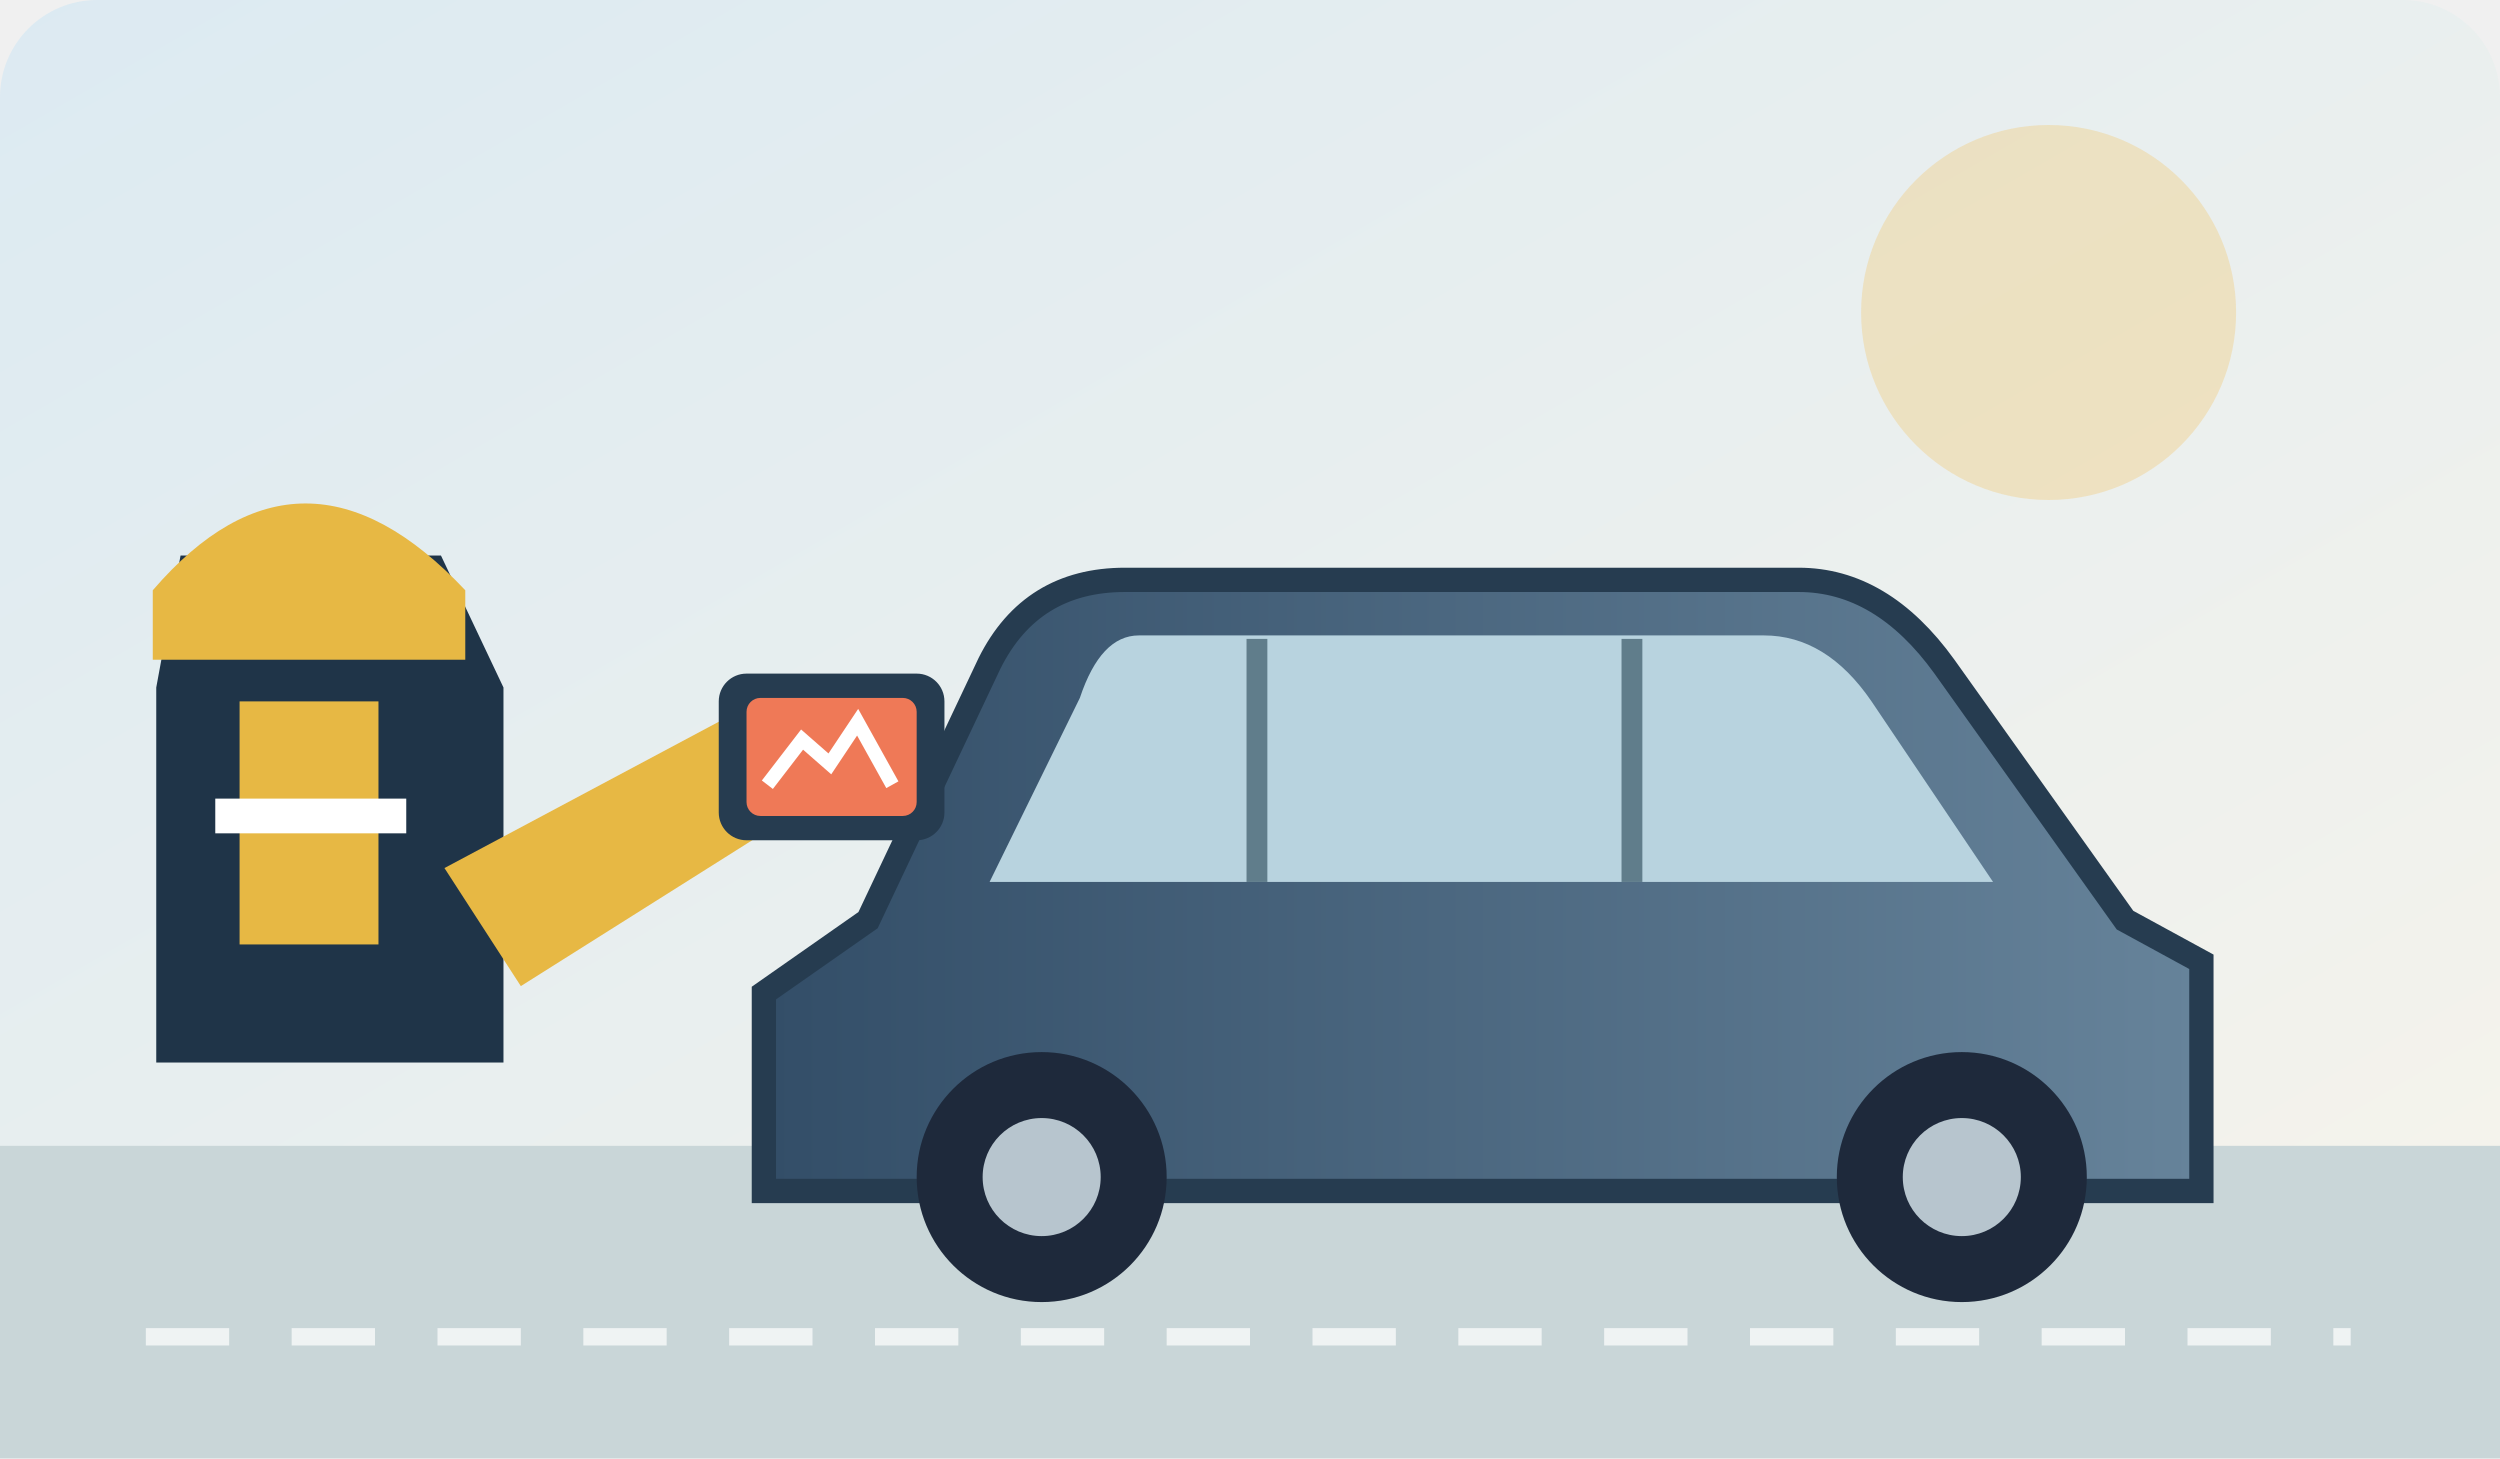
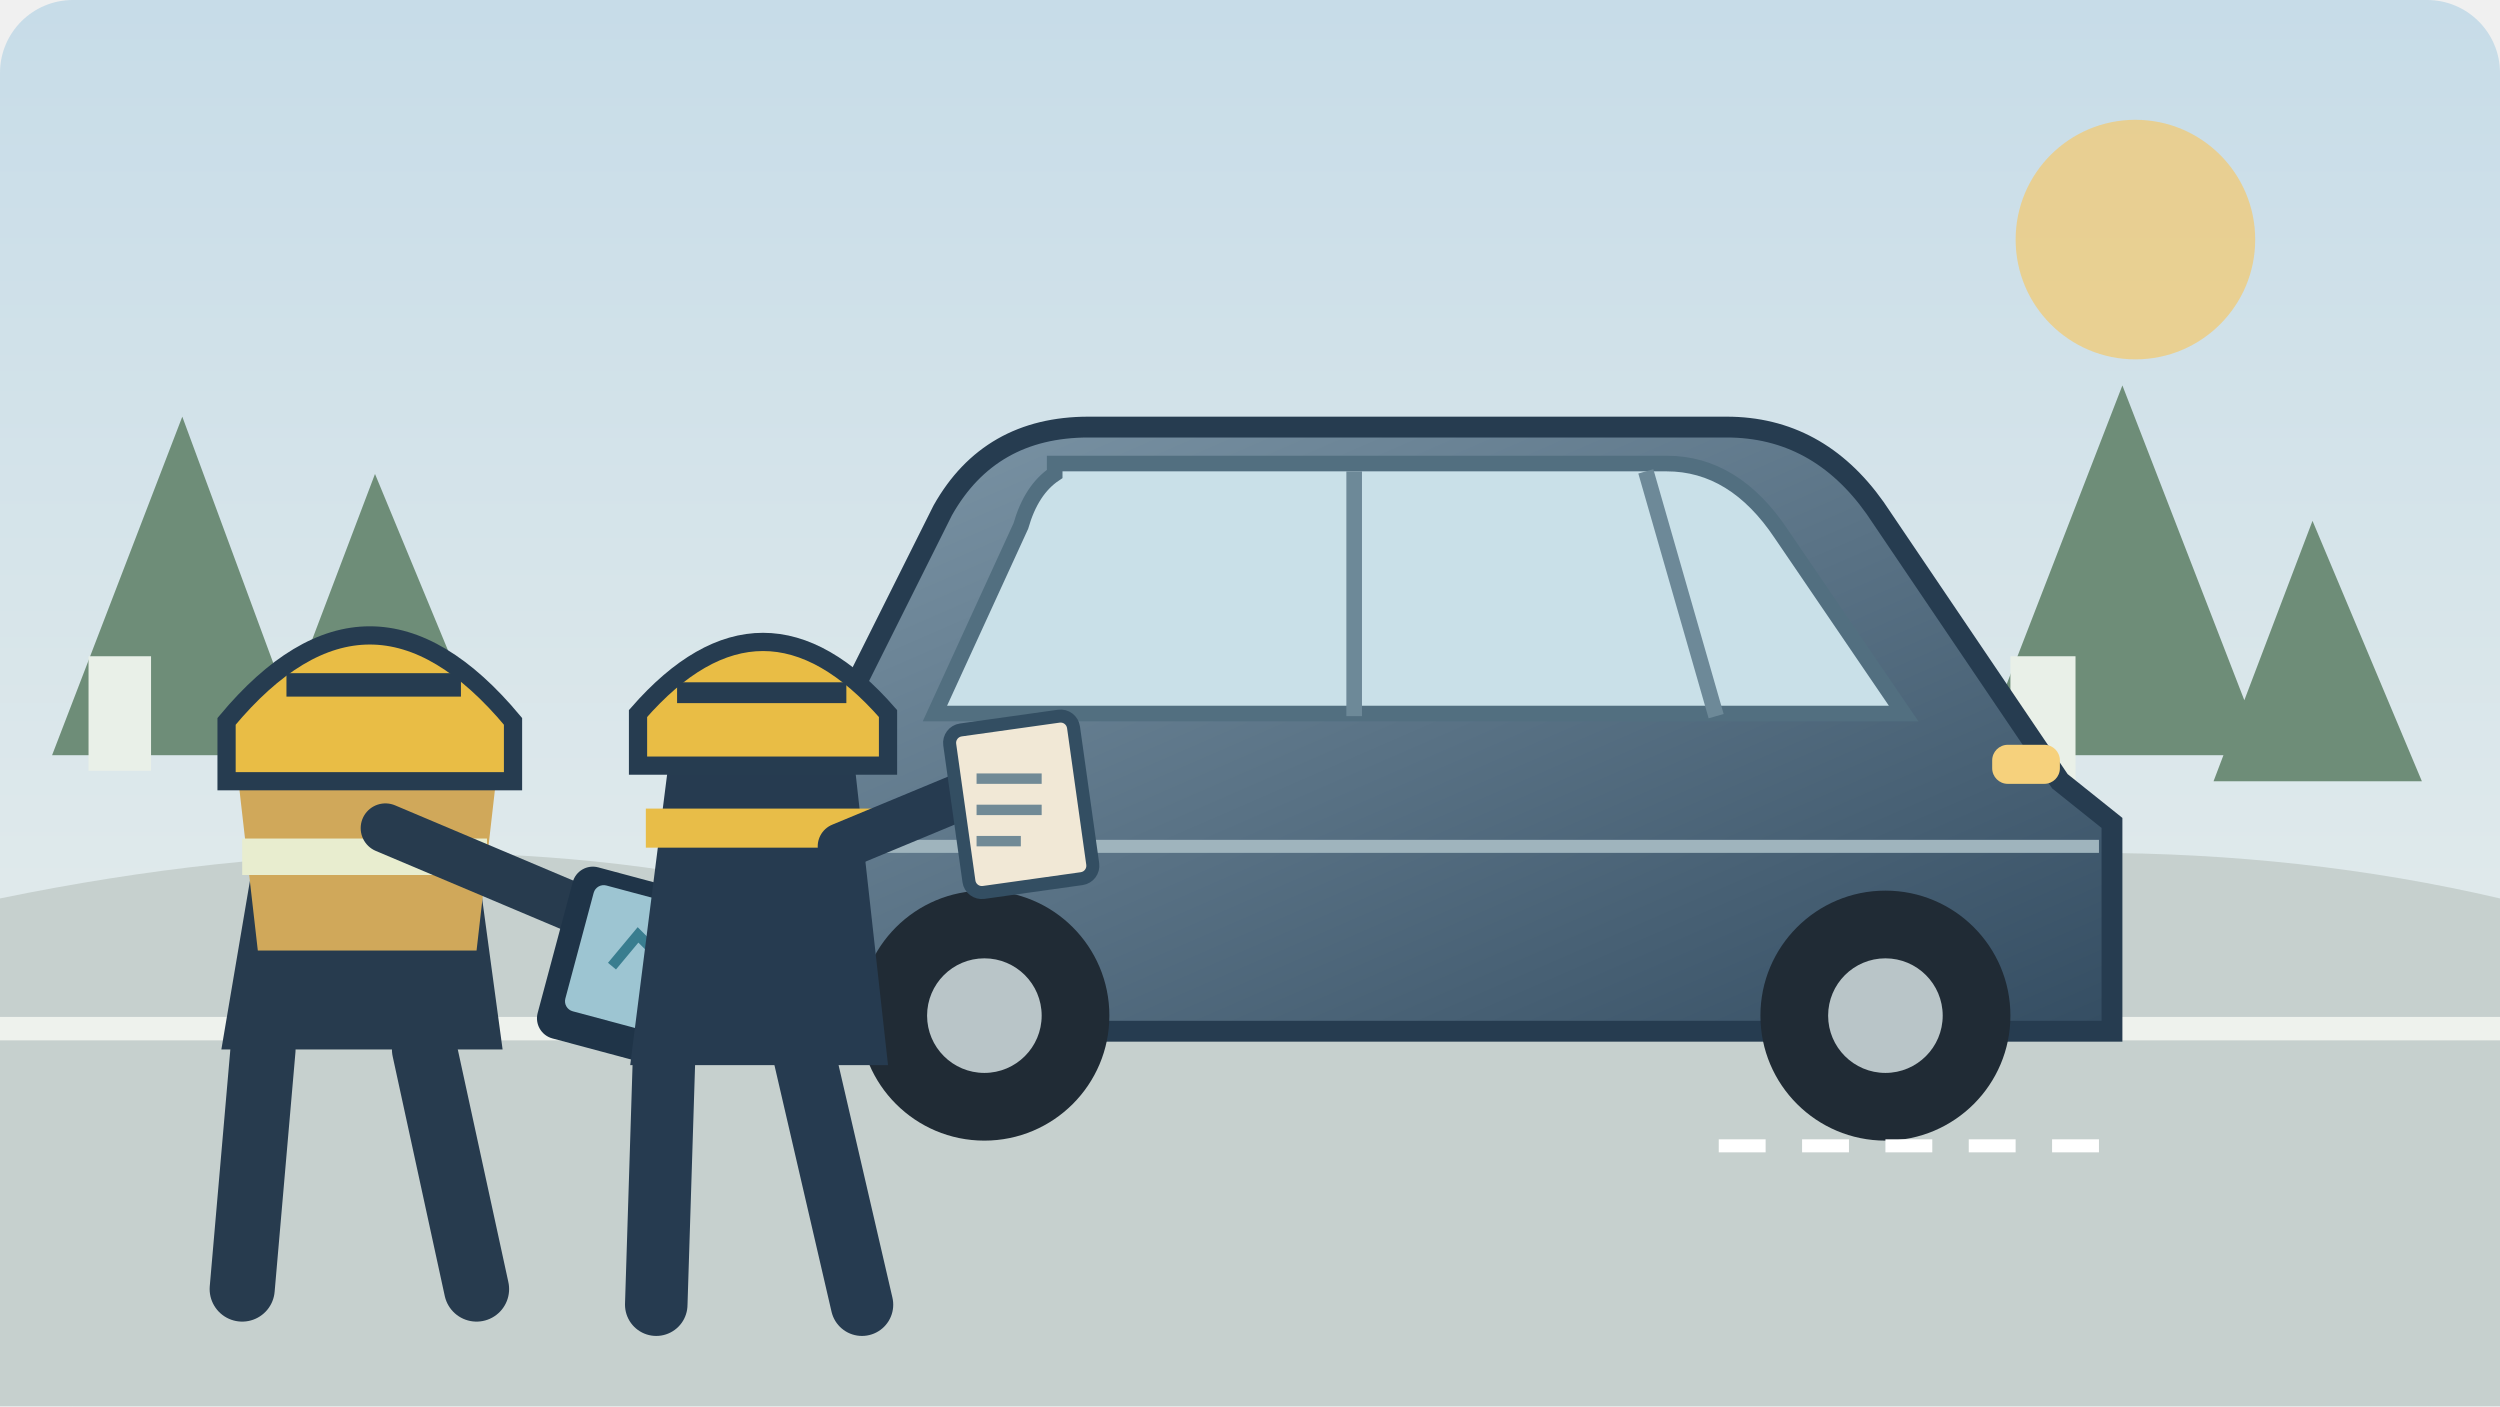
- <svg xmlns="http://www.w3.org/2000/svg" viewBox="0 0 720 420" role="img" aria-labelledby="t d">
+ <svg xmlns="http://www.w3.org/2000/svg" viewBox="0 0 960 540" role="img" aria-labelledby="t d">
  <defs>
-     <linearGradient id="bg" x2="1" y2="1">
-       <stop stop-color="#dceaf2" />
-       <stop offset="1" stop-color="#f7f4eb" />
+     <linearGradient id="sky" x2="0" y2="1">
+       <stop stop-color="#c7dce8" />
+       <stop offset="1" stop-color="#edf1ed" />
    </linearGradient>
-     <linearGradient id="car">
-       <stop stop-color="#334e68" />
-       <stop offset="1" stop-color="#66839a" />
+     <linearGradient id="car" x2="1" y2="1">
+       <stop stop-color="#7f98a9" />
+       <stop offset="1" stop-color="#344d62" />
    </linearGradient>
  </defs>
-   <rect width="720" height="420" rx="28" fill="url(#bg)" />
-   <circle cx="590" cy="90" r="54" fill="#f2c66d" opacity=".35" />
-   <path d="M0 330h720v90H0z" fill="#c9d6d8" />
-   <path d="M250 265l35-74q12-24 39-24h194q24 0 42 25l52 73 22 12v66H220v-57z" fill="url(#car)" stroke="#263c50" stroke-width="7" />
-   <path d="M328 183h180q18 0 31 19l35 52H285l26-53q6-18 17-18z" fill="#b8d3df" />
-   <path d="M362 184v70m108-70v70" stroke="#607d8b" stroke-width="6" />
-   <circle cx="300" cy="339" r="36" fill="#1e293b" />
-   <circle cx="300" cy="339" r="17" fill="#b7c5ce" />
-   <circle cx="565" cy="339" r="36" fill="#1e293b" />
-   <circle cx="565" cy="339" r="17" fill="#b7c5ce" />
-   <path d="M52 160h75l18 38v108H45V198z" fill="#1f3448" />
-   <path d="M44 170q43-50 90 0v20H44z" fill="#e7b844" />
-   <path d="M69 202h40v70H69z" fill="#e7b844" />
-   <path d="M62 235h55" stroke="#fff" stroke-width="10" />
-   <path d="M128 250l90-48 24 24-92 58z" fill="#e7b844" />
-   <rect x="207" y="194" width="65" height="48" rx="8" fill="#263c50" />
-   <rect x="215" y="201" width="49" height="34" rx="4" fill="#ef7957" />
-   <path d="M221 226l10-13 8 7 8-12 10 18" fill="none" stroke="#fff" stroke-width="4" />
-   <path d="M42 385h635" stroke="#fff" stroke-width="5" stroke-dasharray="24 18" opacity=".7" />
+   <rect width="960" height="540" rx="28" fill="url(#sky)" />
+   <circle cx="820" cy="92" r="46" fill="#f3c96e" opacity=".7" />
+   <path d="M0 345q170-35 310 0t320 0t330 0v195H0z" fill="#c6d0ce" />
+   <path d="M0 395h960" stroke="#eef2ed" stroke-width="9" />
+   <g fill="#6e8d78">
+     <path d="M20 290l50-130 48 130zm80 8l44-116 48 116zm660-8l55-142 55 142zm90 10l38-100 42 100z" />
+   </g>
+   <g fill="#e9f0e8">
+     <rect x="34" y="252" width="24" height="44" />
+     <rect x="115" y="267" width="20" height="36" />
+     <rect x="772" y="252" width="25" height="48" />
+   </g>
+   <g>
+     <path d="M310 300l52-104q18-32 56-32h245q35 0 57 31l71 105 20 16v80H278v-65z" fill="url(#car)" stroke="#263c50" stroke-width="8" />
+     <path d="M405 178h235q26 0 44 27l47 69H359l33-72q4-14 13-20z" fill="#c9e0e8" stroke="#526f80" stroke-width="6" />
+     <path d="M520 181v94m112-94l27 94" stroke="#6d8998" stroke-width="6" />
+     <path d="M286 325h520" stroke="#9fb4bd" stroke-width="5" />
+     <circle cx="378" cy="390" r="48" fill="#202b35" />
+     <circle cx="378" cy="390" r="22" fill="#b9c5c8" />
+     <circle cx="724" cy="390" r="48" fill="#202b35" />
+     <circle cx="724" cy="390" r="22" fill="#b9c5c8" />
+     <rect x="765" y="286" width="26" height="15" rx="6" fill="#f6d17c" />
+   </g>
+   <g transform="translate(65 175)">
+     <path d="M40 110q36-36 72 0l16 118H20z" fill="#273b4e" />
+     <path d="M26 120h100l-8 70H34z" fill="#d0a85a" />
+     <path d="M28 154h94" stroke="#e8edcf" stroke-width="14" />
+     <path d="M36 228l-8 92m70-92l20 92" stroke="#273b4e" stroke-width="25" stroke-linecap="round" />
+     <path d="M22 102q55-66 110 0v23H22z" fill="#e9bd45" stroke="#263c50" stroke-width="7" />
+     <path d="M45 88h67" stroke="#263c50" stroke-width="9" />
+     <path d="M83 143l90 38" stroke="#273b4e" stroke-width="19" stroke-linecap="round" />
+     <rect x="157" y="156" width="52" height="68" rx="8" fill="#1f3448" transform="rotate(15 157 156)" />
+     <rect x="164" y="164" width="38" height="50" rx="4" fill="#9dc5d2" transform="rotate(15 164 164)" />
+     <path d="M170 196l10-12 8 8 7-14" stroke="#397d8f" stroke-width="4" fill="none" />
+   </g>
+   <g transform="translate(230 188)">
+     <path d="M28 95q34-30 69 0l14 126H12z" fill="#263b50" />
+     <path d="M18 130h90" stroke="#e8bd48" stroke-width="15" />
+     <path d="M25 218l-3 95m57-95l22 95" stroke="#263b50" stroke-width="24" stroke-linecap="round" />
+     <path d="M15 86q48-55 96 0v20H15z" fill="#e9bd45" stroke="#263c50" stroke-width="7" />
+     <path d="M30 78h65" stroke="#263c50" stroke-width="8" />
+     <path d="M93 137l53-22" stroke="#263b50" stroke-width="18" stroke-linecap="round" />
+     <rect x="134" y="93" width="48" height="63" rx="5" fill="#f1e8d6" stroke="#334e62" stroke-width="5" transform="rotate(-8 134 93)" />
+     <path d="M145 111h25m-25 12h25m-25 12h17" stroke="#718a96" stroke-width="4" />
+   </g>
+   <g transform="translate(660 440)">
+     <path d="M0 0h160" stroke="#fff" stroke-width="5" stroke-dasharray="18 14" />
+   </g>
</svg>
